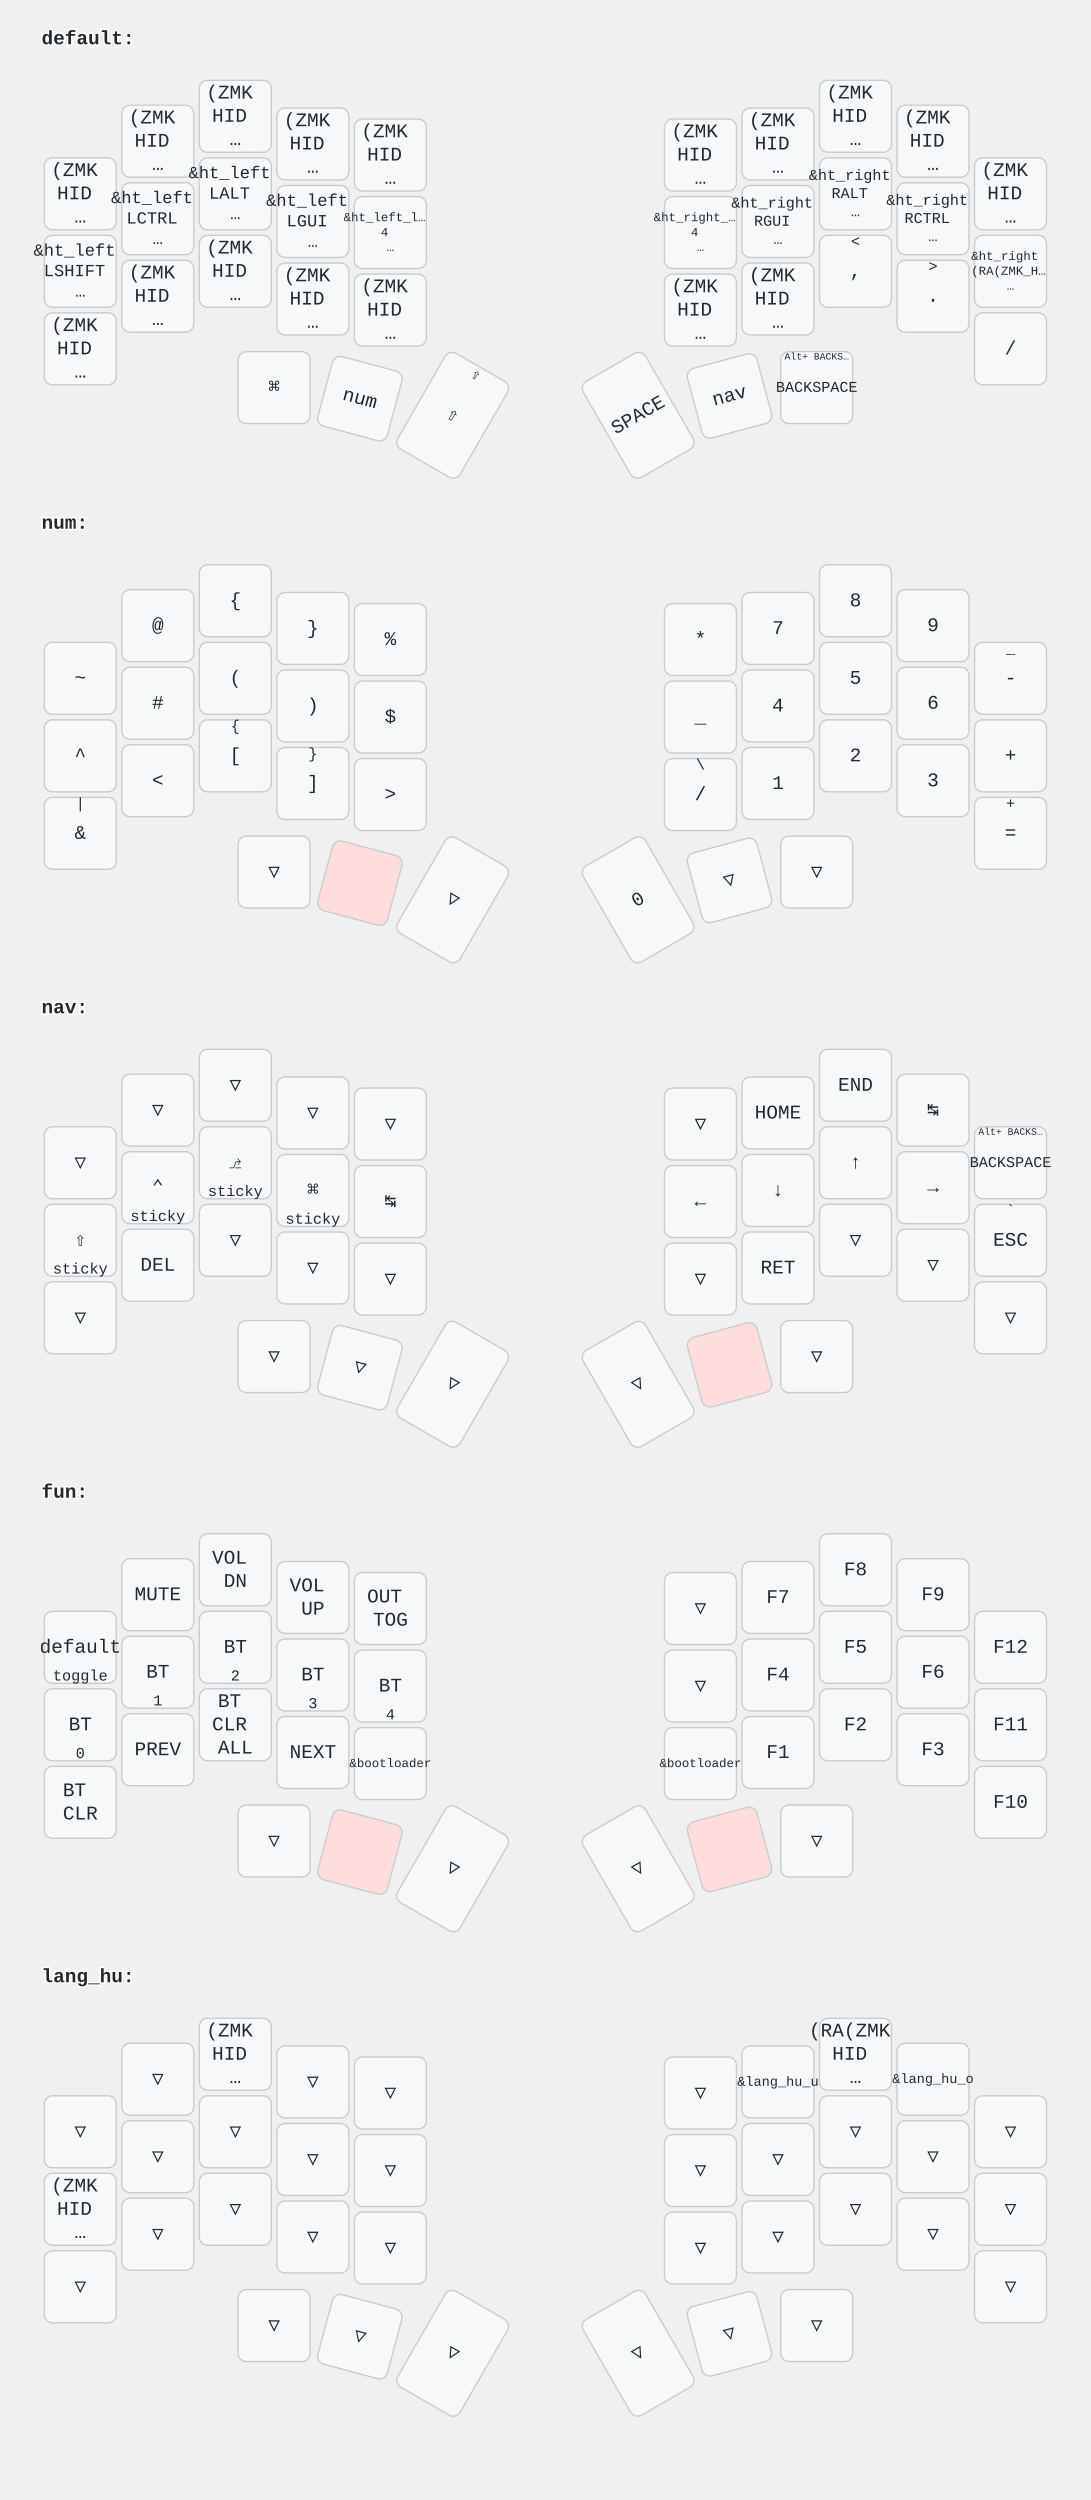
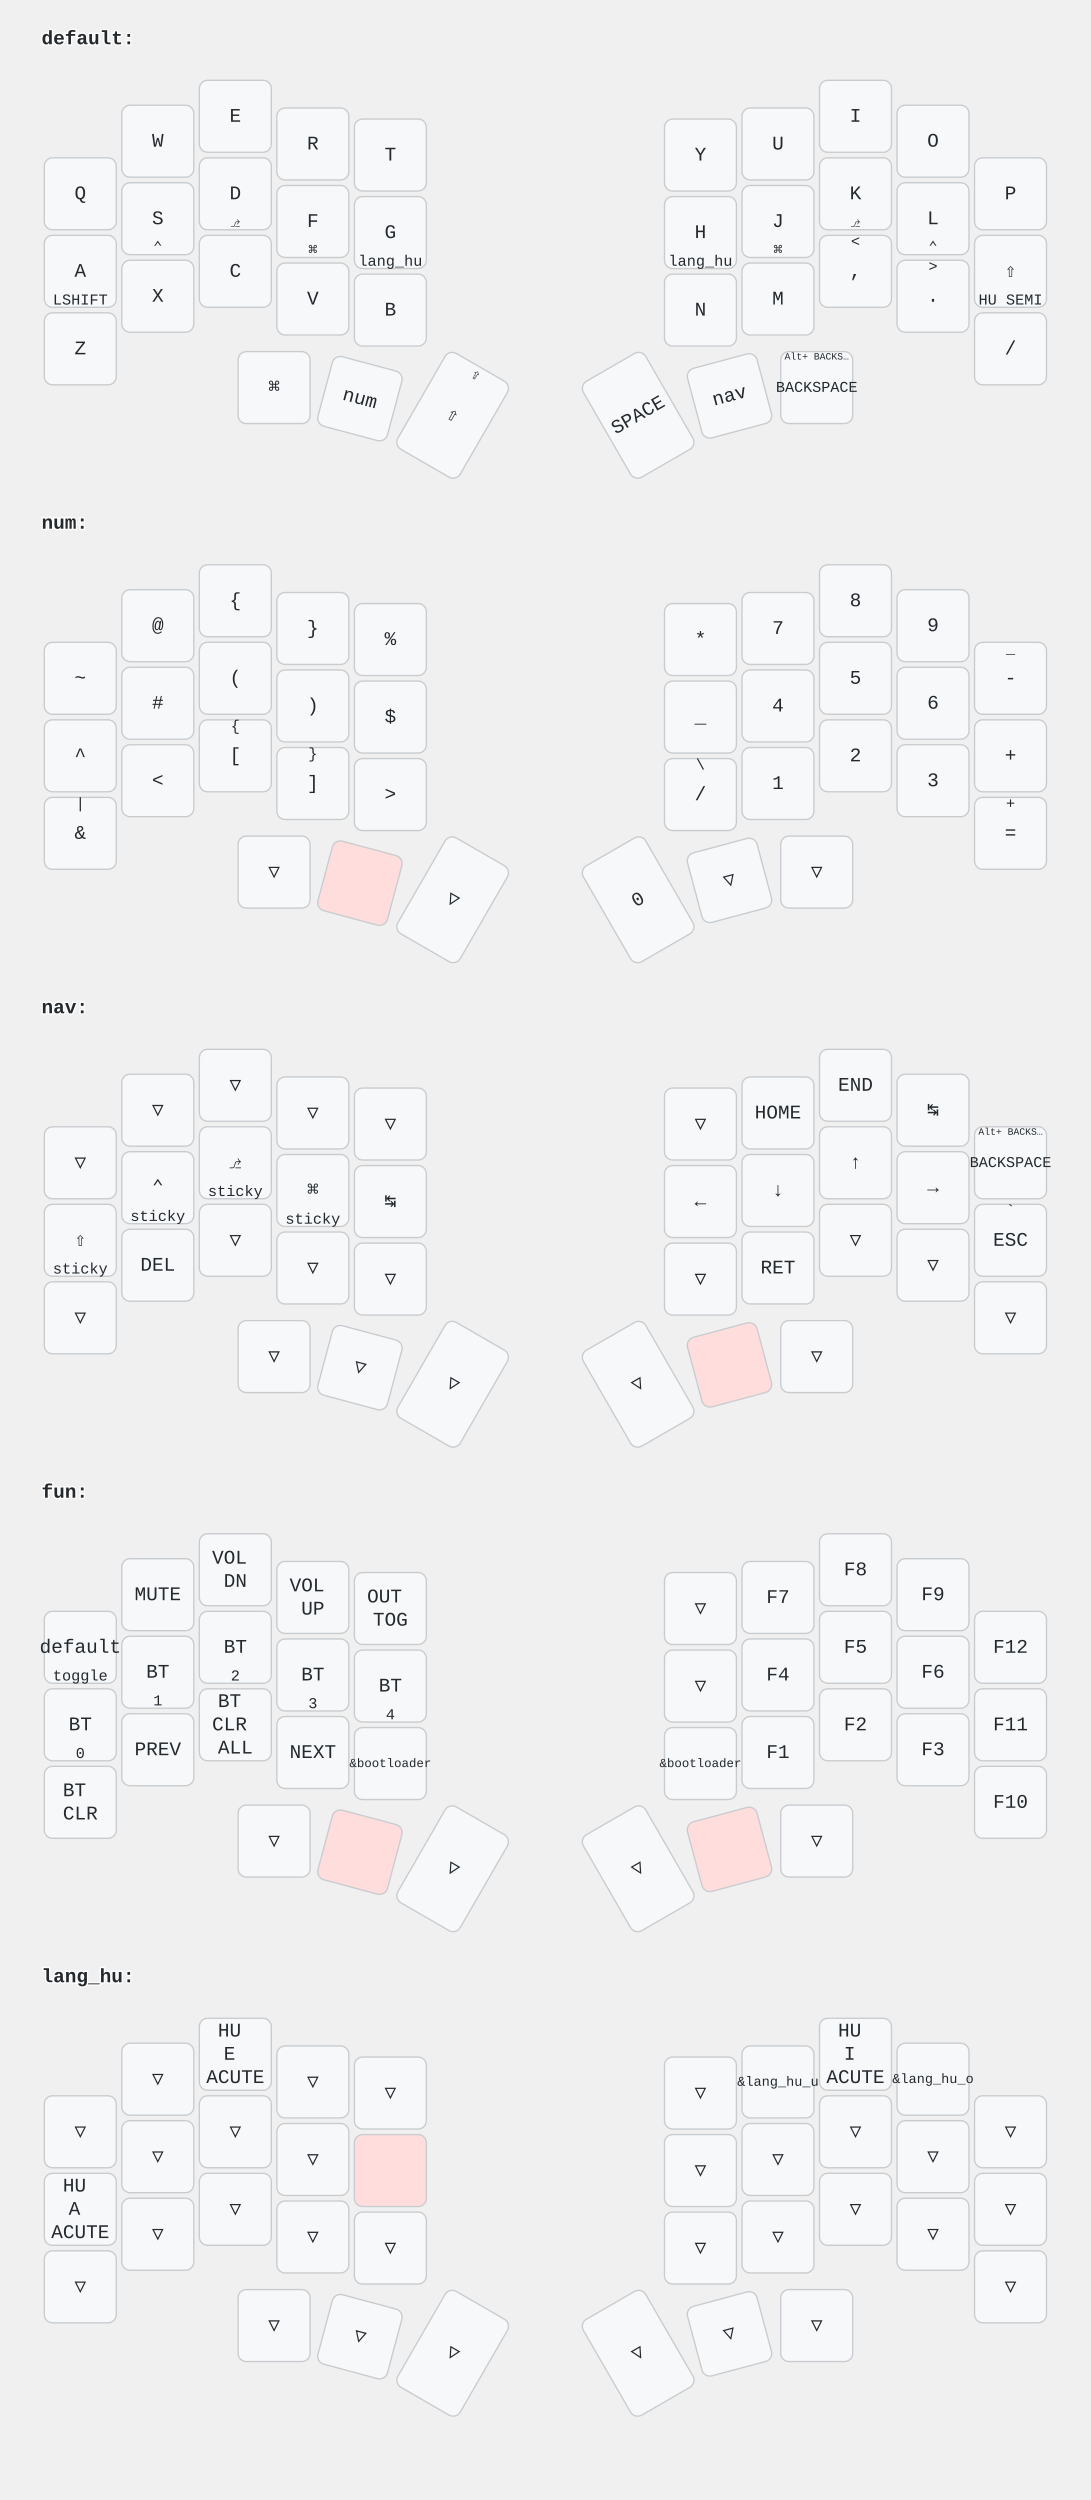
<svg xmlns="http://www.w3.org/2000/svg" width="788" height="1806" viewBox="0 0 788 1806" class="keymap">
  <style>/* font and background color specifications */
svg {
    font-family: SFMono-Regular,Consolas,Liberation Mono,Menlo,monospace;
    font-size: 14px;
    font-kerning: normal;
    text-rendering: optimizeLegibility;
    fill: #24292e;
}

/* default key styling */
rect {
    fill: #f6f8fa;
    stroke: #c9cccf;
    stroke-width: 1;
}

/* color accent for combo boxes */
rect.combo {
    fill: #cdf;
}

/* color accent for held keys */
rect.held, rect.combo.held {
    fill: #fdd;
}

/* color accent for ghost (optional) keys */
rect.ghost, rect.combo.ghost {
    fill: #ddd;
}

text {
    text-anchor: middle;
    dominant-baseline: middle;
}

/* styling for layer labels */
text.label {
    font-weight: bold;
    text-anchor: start;
    stroke: white;
    stroke-width: 2;
    paint-order: stroke;
}

/* styling for combo tap, and key hold/shifted label text */
text.combo, text.hold, text.shifted {
    font-size: 11px;
}

text.hold {
    text-anchor: middle;
    dominant-baseline: auto;
}

text.shifted {
    text-anchor: middle;
    dominant-baseline: hanging;
}

/* styling for hold/shifted label text in combo box */
text.combo.hold, text.combo.shifted {
    font-size: 8px;
}

/* styling for combo dendrons */
path {
    stroke-width: 1;
    stroke: gray;
    fill: none;
}
</style>
  <g transform="translate(30, 0)" class="layer-default">
    <text x="0" y="28" class="label">default:</text>
    <g transform="translate(0, 56)">
      <g transform="translate(28, 84)" class="key keypos-0">
        <rect rx="6" ry="6" x="-26" y="-26" width="52" height="52" class="key" />
-         <text x="0" y="0" class="key tap">
-           <tspan x="0" dy="-1.2em">(ZMK</tspan>
-           <tspan x="0" dy="1.2em">HID</tspan>
-           <tspan x="0" dy="1.2em">…</tspan>
-         </text>
+         <text x="0" y="0" class="key tap">Q</text>
      </g>
      <g transform="translate(84, 46)" class="key keypos-1">
        <rect rx="6" ry="6" x="-26" y="-26" width="52" height="52" class="key" />
-         <text x="0" y="0" class="key tap">
-           <tspan x="0" dy="-1.2em">(ZMK</tspan>
-           <tspan x="0" dy="1.2em">HID</tspan>
-           <tspan x="0" dy="1.2em">…</tspan>
-         </text>
+         <text x="0" y="0" class="key tap">W</text>
      </g>
      <g transform="translate(140, 28)" class="key keypos-2">
        <rect rx="6" ry="6" x="-26" y="-26" width="52" height="52" class="key" />
-         <text x="0" y="0" class="key tap">
-           <tspan x="0" dy="-1.2em">(ZMK</tspan>
-           <tspan x="0" dy="1.2em">HID</tspan>
-           <tspan x="0" dy="1.2em">…</tspan>
-         </text>
+         <text x="0" y="0" class="key tap">E</text>
      </g>
      <g transform="translate(196, 48)" class="key keypos-3">
        <rect rx="6" ry="6" x="-26" y="-26" width="52" height="52" class="key" />
-         <text x="0" y="0" class="key tap">
-           <tspan x="0" dy="-1.2em">(ZMK</tspan>
-           <tspan x="0" dy="1.2em">HID</tspan>
-           <tspan x="0" dy="1.2em">…</tspan>
-         </text>
+         <text x="0" y="0" class="key tap">R</text>
      </g>
      <g transform="translate(252, 56)" class="key keypos-4">
        <rect rx="6" ry="6" x="-26" y="-26" width="52" height="52" class="key" />
-         <text x="0" y="0" class="key tap">
-           <tspan x="0" dy="-1.2em">(ZMK</tspan>
-           <tspan x="0" dy="1.2em">HID</tspan>
-           <tspan x="0" dy="1.2em">…</tspan>
-         </text>
+         <text x="0" y="0" class="key tap">T</text>
      </g>
      <g transform="translate(476, 56)" class="key keypos-5">
        <rect rx="6" ry="6" x="-26" y="-26" width="52" height="52" class="key" />
-         <text x="0" y="0" class="key tap">
-           <tspan x="0" dy="-1.2em">(ZMK</tspan>
-           <tspan x="0" dy="1.2em">HID</tspan>
-           <tspan x="0" dy="1.2em">…</tspan>
-         </text>
+         <text x="0" y="0" class="key tap">Y</text>
      </g>
      <g transform="translate(532, 48)" class="key keypos-6">
        <rect rx="6" ry="6" x="-26" y="-26" width="52" height="52" class="key" />
-         <text x="0" y="0" class="key tap">
-           <tspan x="0" dy="-1.2em">(ZMK</tspan>
-           <tspan x="0" dy="1.2em">HID</tspan>
-           <tspan x="0" dy="1.2em">…</tspan>
-         </text>
+         <text x="0" y="0" class="key tap">U</text>
      </g>
      <g transform="translate(588, 28)" class="key keypos-7">
        <rect rx="6" ry="6" x="-26" y="-26" width="52" height="52" class="key" />
-         <text x="0" y="0" class="key tap">
-           <tspan x="0" dy="-1.2em">(ZMK</tspan>
-           <tspan x="0" dy="1.2em">HID</tspan>
-           <tspan x="0" dy="1.2em">…</tspan>
-         </text>
+         <text x="0" y="0" class="key tap">I</text>
      </g>
      <g transform="translate(644, 46)" class="key keypos-8">
        <rect rx="6" ry="6" x="-26" y="-26" width="52" height="52" class="key" />
-         <text x="0" y="0" class="key tap">
-           <tspan x="0" dy="-1.2em">(ZMK</tspan>
-           <tspan x="0" dy="1.2em">HID</tspan>
-           <tspan x="0" dy="1.2em">…</tspan>
-         </text>
+         <text x="0" y="0" class="key tap">O</text>
      </g>
      <g transform="translate(700, 84)" class="key keypos-9">
        <rect rx="6" ry="6" x="-26" y="-26" width="52" height="52" class="key" />
-         <text x="0" y="0" class="key tap">
-           <tspan x="0" dy="-1.2em">(ZMK</tspan>
-           <tspan x="0" dy="1.2em">HID</tspan>
-           <tspan x="0" dy="1.2em">…</tspan>
-         </text>
+         <text x="0" y="0" class="key tap">P</text>
      </g>
      <g transform="translate(28, 140)" class="key keypos-10">
        <rect rx="6" ry="6" x="-26" y="-26" width="52" height="52" class="key" />
-         <text x="0" y="0" class="key tap">
-           <tspan x="0" dy="-1.2em" style="font-size: 88%">&amp;ht_left</tspan>
-           <tspan x="0" dy="1.2em" style="font-size: 88%">LSHIFT</tspan>
-           <tspan x="0" dy="1.2em" style="font-size: 88%">…</tspan>
-         </text>
+         <text x="0" y="0" class="key tap">A</text>
+         <text x="0" y="24" class="key hold">LSHIFT</text>
      </g>
      <g transform="translate(84, 102)" class="key keypos-11">
        <rect rx="6" ry="6" x="-26" y="-26" width="52" height="52" class="key" />
-         <text x="0" y="0" class="key tap">
-           <tspan x="0" dy="-1.2em" style="font-size: 88%">&amp;ht_left</tspan>
-           <tspan x="0" dy="1.2em" style="font-size: 88%">LCTRL</tspan>
-           <tspan x="0" dy="1.2em" style="font-size: 88%">…</tspan>
-         </text>
+         <text x="0" y="0" class="key tap">S</text>
+         <text x="0" y="24" class="key hold">⌃</text>
      </g>
      <g transform="translate(140, 84)" class="key keypos-12">
        <rect rx="6" ry="6" x="-26" y="-26" width="52" height="52" class="key" />
-         <text x="0" y="0" class="key tap">
-           <tspan x="0" dy="-1.2em" style="font-size: 88%">&amp;ht_left</tspan>
-           <tspan x="0" dy="1.2em" style="font-size: 88%">LALT</tspan>
-           <tspan x="0" dy="1.2em" style="font-size: 88%">…</tspan>
-         </text>
+         <text x="0" y="0" class="key tap">D</text>
+         <text x="0" y="24" class="key hold">⎇</text>
      </g>
      <g transform="translate(196, 104)" class="key keypos-13">
        <rect rx="6" ry="6" x="-26" y="-26" width="52" height="52" class="key" />
-         <text x="0" y="0" class="key tap">
-           <tspan x="0" dy="-1.2em" style="font-size: 88%">&amp;ht_left</tspan>
-           <tspan x="0" dy="1.2em" style="font-size: 88%">LGUI</tspan>
-           <tspan x="0" dy="1.2em" style="font-size: 88%">…</tspan>
-         </text>
+         <text x="0" y="0" class="key tap">F</text>
+         <text x="0" y="24" class="key hold">⌘</text>
      </g>
      <g transform="translate(252, 112)" class="key keypos-14">
        <rect rx="6" ry="6" x="-26" y="-26" width="52" height="52" class="key" />
-         <text x="0" y="0" class="key tap">
-           <tspan x="0" dy="-1.2em" style="font-size: 64%">&amp;ht_left_l…</tspan>
-           <tspan x="0" dy="1.2em" style="font-size: 64%">4</tspan>
-           <tspan x="0" dy="1.2em" style="font-size: 64%">…</tspan>
-         </text>
+         <text x="0" y="0" class="key tap">G</text>
+         <text x="0" y="24" class="key hold">lang_hu</text>
      </g>
      <g transform="translate(476, 112)" class="key keypos-15">
        <rect rx="6" ry="6" x="-26" y="-26" width="52" height="52" class="key" />
-         <text x="0" y="0" class="key tap">
-           <tspan x="0" dy="-1.2em" style="font-size: 64%">&amp;ht_right_…</tspan>
-           <tspan x="0" dy="1.2em" style="font-size: 64%">4</tspan>
-           <tspan x="0" dy="1.2em" style="font-size: 64%">…</tspan>
-         </text>
+         <text x="0" y="0" class="key tap">H</text>
+         <text x="0" y="24" class="key hold">lang_hu</text>
      </g>
      <g transform="translate(532, 104)" class="key keypos-16">
        <rect rx="6" ry="6" x="-26" y="-26" width="52" height="52" class="key" />
-         <text x="0" y="0" class="key tap">
-           <tspan x="0" dy="-1.2em" style="font-size: 78%">&amp;ht_right</tspan>
-           <tspan x="0" dy="1.2em" style="font-size: 78%">RGUI</tspan>
-           <tspan x="0" dy="1.2em" style="font-size: 78%">…</tspan>
-         </text>
+         <text x="0" y="0" class="key tap">J</text>
+         <text x="0" y="24" class="key hold">⌘</text>
      </g>
      <g transform="translate(588, 84)" class="key keypos-17">
        <rect rx="6" ry="6" x="-26" y="-26" width="52" height="52" class="key" />
-         <text x="0" y="0" class="key tap">
-           <tspan x="0" dy="-1.2em" style="font-size: 78%">&amp;ht_right</tspan>
-           <tspan x="0" dy="1.2em" style="font-size: 78%">RALT</tspan>
-           <tspan x="0" dy="1.2em" style="font-size: 78%">…</tspan>
-         </text>
+         <text x="0" y="0" class="key tap">K</text>
+         <text x="0" y="24" class="key hold">⎇</text>
      </g>
      <g transform="translate(644, 102)" class="key keypos-18">
        <rect rx="6" ry="6" x="-26" y="-26" width="52" height="52" class="key" />
-         <text x="0" y="0" class="key tap">
-           <tspan x="0" dy="-1.2em" style="font-size: 78%">&amp;ht_right</tspan>
-           <tspan x="0" dy="1.2em" style="font-size: 78%">RCTRL</tspan>
-           <tspan x="0" dy="1.2em" style="font-size: 78%">…</tspan>
-         </text>
+         <text x="0" y="0" class="key tap">L</text>
+         <text x="0" y="24" class="key hold">⌃</text>
      </g>
      <g transform="translate(700, 140)" class="key keypos-19">
        <rect rx="6" ry="6" x="-26" y="-26" width="52" height="52" class="key" />
-         <text x="0" y="0" class="key tap">
-           <tspan x="0" dy="-1.2em" style="font-size: 64%">&amp;ht_right</tspan>
-           <tspan x="0" dy="1.2em" style="font-size: 64%">((RA(ZMK_H…</tspan>
-           <tspan x="0" dy="1.2em" style="font-size: 64%">…</tspan>
-         </text>
+         <text x="0" y="0" class="key tap">⇧</text>
+         <text x="0" y="24" class="key hold">HU SEMI</text>
      </g>
      <g transform="translate(28, 196)" class="key keypos-20">
        <rect rx="6" ry="6" x="-26" y="-26" width="52" height="52" class="key" />
-         <text x="0" y="0" class="key tap">
-           <tspan x="0" dy="-1.2em">(ZMK</tspan>
-           <tspan x="0" dy="1.2em">HID</tspan>
-           <tspan x="0" dy="1.2em">…</tspan>
-         </text>
+         <text x="0" y="0" class="key tap">Z</text>
      </g>
      <g transform="translate(84, 158)" class="key keypos-21">
        <rect rx="6" ry="6" x="-26" y="-26" width="52" height="52" class="key" />
-         <text x="0" y="0" class="key tap">
-           <tspan x="0" dy="-1.2em">(ZMK</tspan>
-           <tspan x="0" dy="1.2em">HID</tspan>
-           <tspan x="0" dy="1.2em">…</tspan>
-         </text>
+         <text x="0" y="0" class="key tap">X</text>
      </g>
      <g transform="translate(140, 140)" class="key keypos-22">
        <rect rx="6" ry="6" x="-26" y="-26" width="52" height="52" class="key" />
-         <text x="0" y="0" class="key tap">
-           <tspan x="0" dy="-1.2em">(ZMK</tspan>
-           <tspan x="0" dy="1.2em">HID</tspan>
-           <tspan x="0" dy="1.2em">…</tspan>
-         </text>
+         <text x="0" y="0" class="key tap">C</text>
      </g>
      <g transform="translate(196, 160)" class="key keypos-23">
        <rect rx="6" ry="6" x="-26" y="-26" width="52" height="52" class="key" />
-         <text x="0" y="0" class="key tap">
-           <tspan x="0" dy="-1.2em">(ZMK</tspan>
-           <tspan x="0" dy="1.2em">HID</tspan>
-           <tspan x="0" dy="1.2em">…</tspan>
-         </text>
+         <text x="0" y="0" class="key tap">V</text>
      </g>
      <g transform="translate(252, 168)" class="key keypos-24">
        <rect rx="6" ry="6" x="-26" y="-26" width="52" height="52" class="key" />
-         <text x="0" y="0" class="key tap">
-           <tspan x="0" dy="-1.2em">(ZMK</tspan>
-           <tspan x="0" dy="1.2em">HID</tspan>
-           <tspan x="0" dy="1.2em">…</tspan>
-         </text>
+         <text x="0" y="0" class="key tap">B</text>
      </g>
      <g transform="translate(476, 168)" class="key keypos-25">
        <rect rx="6" ry="6" x="-26" y="-26" width="52" height="52" class="key" />
-         <text x="0" y="0" class="key tap">
-           <tspan x="0" dy="-1.2em">(ZMK</tspan>
-           <tspan x="0" dy="1.2em">HID</tspan>
-           <tspan x="0" dy="1.2em">…</tspan>
-         </text>
+         <text x="0" y="0" class="key tap">N</text>
      </g>
      <g transform="translate(532, 160)" class="key keypos-26">
        <rect rx="6" ry="6" x="-26" y="-26" width="52" height="52" class="key" />
-         <text x="0" y="0" class="key tap">
-           <tspan x="0" dy="-1.2em">(ZMK</tspan>
-           <tspan x="0" dy="1.2em">HID</tspan>
-           <tspan x="0" dy="1.2em">…</tspan>
-         </text>
+         <text x="0" y="0" class="key tap">M</text>
      </g>
      <g transform="translate(588, 140)" class="key keypos-27">
        <rect rx="6" ry="6" x="-26" y="-26" width="52" height="52" class="key" />
        <text x="0" y="0" class="key tap">,</text>
        <text x="0" y="-24" class="key shifted">&lt;</text>
      </g>
      <g transform="translate(644, 158)" class="key keypos-28">
        <rect rx="6" ry="6" x="-26" y="-26" width="52" height="52" class="key" />
        <text x="0" y="0" class="key tap">.</text>
        <text x="0" y="-24" class="key shifted">&gt;</text>
      </g>
      <g transform="translate(700, 196)" class="key keypos-29">
        <rect rx="6" ry="6" x="-26" y="-26" width="52" height="52" class="key" />
        <text x="0" y="0" class="key tap">/</text>
      </g>
      <g transform="translate(168, 224)" class="key keypos-30">
        <rect rx="6" ry="6" x="-26" y="-26" width="52" height="52" class="key" />
        <text x="0" y="0" class="key tap">⌘</text>
      </g>
      <g transform="translate(230, 232) rotate(15.0)" class="key keypos-31">
        <rect rx="6" ry="6" x="-26" y="-26" width="52" height="52" class="key" />
        <text x="0" y="0" class="key tap">num</text>
      </g>
      <g transform="translate(297, 244) rotate(30.0)" class="key keypos-32">
        <rect rx="6" ry="6" x="-26" y="-40" width="52" height="80" class="key" />
        <text x="0" y="0" class="key tap">⇧</text>
        <text x="0" y="-38" class="key shifted">⇪</text>
      </g>
      <g transform="translate(431, 244) rotate(-30.0)" class="key keypos-33">
        <rect rx="6" ry="6" x="-26" y="-40" width="52" height="80" class="key" />
        <text x="0" y="0" class="key tap">SPACE</text>
      </g>
      <g transform="translate(497, 230) rotate(-15.0)" class="key keypos-34">
        <rect rx="6" ry="6" x="-26" y="-26" width="52" height="52" class="key" />
        <text x="0" y="0" class="key tap">nav</text>
      </g>
      <g transform="translate(560, 224)" class="key keypos-35">
        <rect rx="6" ry="6" x="-26" y="-26" width="52" height="52" class="key" />
        <text x="0" y="0" class="key tap">
          <tspan style="font-size: 78%">BACKSPACE</tspan>
        </text>
        <text x="0" y="-24" class="key shifted">
          <tspan style="font-size: 64%">Alt+ BACKS…</tspan>
        </text>
      </g>
    </g>
  </g>
  <g transform="translate(30, 350)" class="layer-num">
    <text x="0" y="28" class="label">num:</text>
    <g transform="translate(0, 56)">
      <g transform="translate(28, 84)" class="key keypos-0">
        <rect rx="6" ry="6" x="-26" y="-26" width="52" height="52" class="key" />
        <text x="0" y="0" class="key tap">~</text>
      </g>
      <g transform="translate(84, 46)" class="key keypos-1">
        <rect rx="6" ry="6" x="-26" y="-26" width="52" height="52" class="key" />
        <text x="0" y="0" class="key tap">@</text>
      </g>
      <g transform="translate(140, 28)" class="key keypos-2">
        <rect rx="6" ry="6" x="-26" y="-26" width="52" height="52" class="key" />
        <text x="0" y="0" class="key tap">{</text>
      </g>
      <g transform="translate(196, 48)" class="key keypos-3">
        <rect rx="6" ry="6" x="-26" y="-26" width="52" height="52" class="key" />
        <text x="0" y="0" class="key tap">}</text>
      </g>
      <g transform="translate(252, 56)" class="key keypos-4">
        <rect rx="6" ry="6" x="-26" y="-26" width="52" height="52" class="key" />
        <text x="0" y="0" class="key tap">%</text>
      </g>
      <g transform="translate(476, 56)" class="key keypos-5">
        <rect rx="6" ry="6" x="-26" y="-26" width="52" height="52" class="key" />
        <text x="0" y="0" class="key tap">*</text>
      </g>
      <g transform="translate(532, 48)" class="key keypos-6">
        <rect rx="6" ry="6" x="-26" y="-26" width="52" height="52" class="key" />
        <text x="0" y="0" class="key tap">7</text>
      </g>
      <g transform="translate(588, 28)" class="key keypos-7">
        <rect rx="6" ry="6" x="-26" y="-26" width="52" height="52" class="key" />
        <text x="0" y="0" class="key tap">8</text>
      </g>
      <g transform="translate(644, 46)" class="key keypos-8">
        <rect rx="6" ry="6" x="-26" y="-26" width="52" height="52" class="key" />
        <text x="0" y="0" class="key tap">9</text>
      </g>
      <g transform="translate(700, 84)" class="key keypos-9">
        <rect rx="6" ry="6" x="-26" y="-26" width="52" height="52" class="key" />
        <text x="0" y="0" class="key tap">-</text>
        <text x="0" y="-24" class="key shifted">_</text>
      </g>
      <g transform="translate(28, 140)" class="key keypos-10">
        <rect rx="6" ry="6" x="-26" y="-26" width="52" height="52" class="key" />
        <text x="0" y="0" class="key tap">^</text>
      </g>
      <g transform="translate(84, 102)" class="key keypos-11">
        <rect rx="6" ry="6" x="-26" y="-26" width="52" height="52" class="key" />
        <text x="0" y="0" class="key tap">#</text>
      </g>
      <g transform="translate(140, 84)" class="key keypos-12">
        <rect rx="6" ry="6" x="-26" y="-26" width="52" height="52" class="key" />
        <text x="0" y="0" class="key tap">(</text>
      </g>
      <g transform="translate(196, 104)" class="key keypos-13">
        <rect rx="6" ry="6" x="-26" y="-26" width="52" height="52" class="key" />
        <text x="0" y="0" class="key tap">)</text>
      </g>
      <g transform="translate(252, 112)" class="key keypos-14">
        <rect rx="6" ry="6" x="-26" y="-26" width="52" height="52" class="key" />
        <text x="0" y="0" class="key tap">$</text>
      </g>
      <g transform="translate(476, 112)" class="key keypos-15">
        <rect rx="6" ry="6" x="-26" y="-26" width="52" height="52" class="key" />
        <text x="0" y="0" class="key tap">_</text>
      </g>
      <g transform="translate(532, 104)" class="key keypos-16">
        <rect rx="6" ry="6" x="-26" y="-26" width="52" height="52" class="key" />
        <text x="0" y="0" class="key tap">4</text>
      </g>
      <g transform="translate(588, 84)" class="key keypos-17">
        <rect rx="6" ry="6" x="-26" y="-26" width="52" height="52" class="key" />
        <text x="0" y="0" class="key tap">5</text>
      </g>
      <g transform="translate(644, 102)" class="key keypos-18">
        <rect rx="6" ry="6" x="-26" y="-26" width="52" height="52" class="key" />
        <text x="0" y="0" class="key tap">6</text>
      </g>
      <g transform="translate(700, 140)" class="key keypos-19">
        <rect rx="6" ry="6" x="-26" y="-26" width="52" height="52" class="key" />
        <text x="0" y="0" class="key tap">+</text>
      </g>
      <g transform="translate(28, 196)" class="key keypos-20">
        <rect rx="6" ry="6" x="-26" y="-26" width="52" height="52" class="key" />
        <text x="0" y="0" class="key tap">&amp;</text>
        <text x="0" y="-24" class="key shifted">|</text>
      </g>
      <g transform="translate(84, 158)" class="key keypos-21">
        <rect rx="6" ry="6" x="-26" y="-26" width="52" height="52" class="key" />
        <text x="0" y="0" class="key tap">&lt;</text>
      </g>
      <g transform="translate(140, 140)" class="key keypos-22">
        <rect rx="6" ry="6" x="-26" y="-26" width="52" height="52" class="key" />
        <text x="0" y="0" class="key tap">[</text>
        <text x="0" y="-24" class="key shifted">{</text>
      </g>
      <g transform="translate(196, 160)" class="key keypos-23">
        <rect rx="6" ry="6" x="-26" y="-26" width="52" height="52" class="key" />
        <text x="0" y="0" class="key tap">]</text>
        <text x="0" y="-24" class="key shifted">}</text>
      </g>
      <g transform="translate(252, 168)" class="key keypos-24">
        <rect rx="6" ry="6" x="-26" y="-26" width="52" height="52" class="key" />
        <text x="0" y="0" class="key tap">&gt;</text>
      </g>
      <g transform="translate(476, 168)" class="key keypos-25">
        <rect rx="6" ry="6" x="-26" y="-26" width="52" height="52" class="key" />
        <text x="0" y="0" class="key tap">/</text>
        <text x="0" y="-24" class="key shifted">\</text>
      </g>
      <g transform="translate(532, 160)" class="key keypos-26">
        <rect rx="6" ry="6" x="-26" y="-26" width="52" height="52" class="key" />
        <text x="0" y="0" class="key tap">1</text>
      </g>
      <g transform="translate(588, 140)" class="key keypos-27">
        <rect rx="6" ry="6" x="-26" y="-26" width="52" height="52" class="key" />
        <text x="0" y="0" class="key tap">2</text>
      </g>
      <g transform="translate(644, 158)" class="key keypos-28">
        <rect rx="6" ry="6" x="-26" y="-26" width="52" height="52" class="key" />
        <text x="0" y="0" class="key tap">3</text>
      </g>
      <g transform="translate(700, 196)" class="key keypos-29">
        <rect rx="6" ry="6" x="-26" y="-26" width="52" height="52" class="key" />
        <text x="0" y="0" class="key tap">=</text>
        <text x="0" y="-24" class="key shifted">+</text>
      </g>
      <g transform="translate(168, 224)" class="key trans keypos-30">
        <rect rx="6" ry="6" x="-26" y="-26" width="52" height="52" class="key trans" />
        <text x="0" y="0" class="key trans tap">▽</text>
      </g>
      <g transform="translate(230, 232) rotate(15.0)" class="key held keypos-31">
        <rect rx="6" ry="6" x="-26" y="-26" width="52" height="52" class="key held" />
      </g>
      <g transform="translate(297, 244) rotate(30.0)" class="key trans keypos-32">
        <rect rx="6" ry="6" x="-26" y="-40" width="52" height="80" class="key trans" />
        <text x="0" y="0" class="key trans tap">▽</text>
      </g>
      <g transform="translate(431, 244) rotate(-30.0)" class="key keypos-33">
        <rect rx="6" ry="6" x="-26" y="-40" width="52" height="80" class="key" />
        <text x="0" y="0" class="key tap">0</text>
      </g>
      <g transform="translate(497, 230) rotate(-15.0)" class="key trans keypos-34">
        <rect rx="6" ry="6" x="-26" y="-26" width="52" height="52" class="key trans" />
        <text x="0" y="0" class="key trans tap">▽</text>
      </g>
      <g transform="translate(560, 224)" class="key trans keypos-35">
        <rect rx="6" ry="6" x="-26" y="-26" width="52" height="52" class="key trans" />
        <text x="0" y="0" class="key trans tap">▽</text>
      </g>
    </g>
  </g>
  <g transform="translate(30, 700)" class="layer-nav">
    <text x="0" y="28" class="label">nav:</text>
    <g transform="translate(0, 56)">
      <g transform="translate(28, 84)" class="key trans keypos-0">
        <rect rx="6" ry="6" x="-26" y="-26" width="52" height="52" class="key trans" />
        <text x="0" y="0" class="key trans tap">▽</text>
      </g>
      <g transform="translate(84, 46)" class="key trans keypos-1">
        <rect rx="6" ry="6" x="-26" y="-26" width="52" height="52" class="key trans" />
        <text x="0" y="0" class="key trans tap">▽</text>
      </g>
      <g transform="translate(140, 28)" class="key trans keypos-2">
        <rect rx="6" ry="6" x="-26" y="-26" width="52" height="52" class="key trans" />
        <text x="0" y="0" class="key trans tap">▽</text>
      </g>
      <g transform="translate(196, 48)" class="key trans keypos-3">
        <rect rx="6" ry="6" x="-26" y="-26" width="52" height="52" class="key trans" />
        <text x="0" y="0" class="key trans tap">▽</text>
      </g>
      <g transform="translate(252, 56)" class="key trans keypos-4">
        <rect rx="6" ry="6" x="-26" y="-26" width="52" height="52" class="key trans" />
        <text x="0" y="0" class="key trans tap">▽</text>
      </g>
      <g transform="translate(476, 56)" class="key trans keypos-5">
        <rect rx="6" ry="6" x="-26" y="-26" width="52" height="52" class="key trans" />
        <text x="0" y="0" class="key trans tap">▽</text>
      </g>
      <g transform="translate(532, 48)" class="key keypos-6">
        <rect rx="6" ry="6" x="-26" y="-26" width="52" height="52" class="key" />
        <text x="0" y="0" class="key tap">HOME</text>
      </g>
      <g transform="translate(588, 28)" class="key keypos-7">
        <rect rx="6" ry="6" x="-26" y="-26" width="52" height="52" class="key" />
        <text x="0" y="0" class="key tap">END</text>
      </g>
      <g transform="translate(644, 46)" class="key keypos-8">
        <rect rx="6" ry="6" x="-26" y="-26" width="52" height="52" class="key" />
        <text x="0" y="0" class="key tap">↹</text>
      </g>
      <g transform="translate(700, 84)" class="key keypos-9">
        <rect rx="6" ry="6" x="-26" y="-26" width="52" height="52" class="key" />
        <text x="0" y="0" class="key tap">
          <tspan style="font-size: 78%">BACKSPACE</tspan>
        </text>
        <text x="0" y="-24" class="key shifted">
          <tspan style="font-size: 64%">Alt+ BACKS…</tspan>
        </text>
      </g>
      <g transform="translate(28, 140)" class="key keypos-10">
        <rect rx="6" ry="6" x="-26" y="-26" width="52" height="52" class="key" />
        <text x="0" y="0" class="key tap">⇧</text>
        <text x="0" y="24" class="key hold">sticky</text>
      </g>
      <g transform="translate(84, 102)" class="key keypos-11">
        <rect rx="6" ry="6" x="-26" y="-26" width="52" height="52" class="key" />
        <text x="0" y="0" class="key tap">⌃</text>
        <text x="0" y="24" class="key hold">sticky</text>
      </g>
      <g transform="translate(140, 84)" class="key keypos-12">
        <rect rx="6" ry="6" x="-26" y="-26" width="52" height="52" class="key" />
        <text x="0" y="0" class="key tap">⎇</text>
        <text x="0" y="24" class="key hold">sticky</text>
      </g>
      <g transform="translate(196, 104)" class="key keypos-13">
        <rect rx="6" ry="6" x="-26" y="-26" width="52" height="52" class="key" />
        <text x="0" y="0" class="key tap">⌘</text>
        <text x="0" y="24" class="key hold">sticky</text>
      </g>
      <g transform="translate(252, 112)" class="key keypos-14">
        <rect rx="6" ry="6" x="-26" y="-26" width="52" height="52" class="key" />
        <text x="0" y="0" class="key tap">↹</text>
      </g>
      <g transform="translate(476, 112)" class="key keypos-15">
        <rect rx="6" ry="6" x="-26" y="-26" width="52" height="52" class="key" />
        <text x="0" y="0" class="key tap">←</text>
      </g>
      <g transform="translate(532, 104)" class="key keypos-16">
        <rect rx="6" ry="6" x="-26" y="-26" width="52" height="52" class="key" />
        <text x="0" y="0" class="key tap">↓</text>
      </g>
      <g transform="translate(588, 84)" class="key keypos-17">
        <rect rx="6" ry="6" x="-26" y="-26" width="52" height="52" class="key" />
        <text x="0" y="0" class="key tap">↑</text>
      </g>
      <g transform="translate(644, 102)" class="key keypos-18">
        <rect rx="6" ry="6" x="-26" y="-26" width="52" height="52" class="key" />
        <text x="0" y="0" class="key tap">→</text>
      </g>
      <g transform="translate(700, 140)" class="key keypos-19">
        <rect rx="6" ry="6" x="-26" y="-26" width="52" height="52" class="key" />
        <text x="0" y="0" class="key tap">ESC</text>
        <text x="0" y="-24" class="key shifted">`</text>
      </g>
      <g transform="translate(28, 196)" class="key trans keypos-20">
        <rect rx="6" ry="6" x="-26" y="-26" width="52" height="52" class="key trans" />
        <text x="0" y="0" class="key trans tap">▽</text>
      </g>
      <g transform="translate(84, 158)" class="key keypos-21">
        <rect rx="6" ry="6" x="-26" y="-26" width="52" height="52" class="key" />
        <text x="0" y="0" class="key tap">DEL</text>
      </g>
      <g transform="translate(140, 140)" class="key trans keypos-22">
        <rect rx="6" ry="6" x="-26" y="-26" width="52" height="52" class="key trans" />
        <text x="0" y="0" class="key trans tap">▽</text>
      </g>
      <g transform="translate(196, 160)" class="key trans keypos-23">
        <rect rx="6" ry="6" x="-26" y="-26" width="52" height="52" class="key trans" />
        <text x="0" y="0" class="key trans tap">▽</text>
      </g>
      <g transform="translate(252, 168)" class="key trans keypos-24">
        <rect rx="6" ry="6" x="-26" y="-26" width="52" height="52" class="key trans" />
        <text x="0" y="0" class="key trans tap">▽</text>
      </g>
      <g transform="translate(476, 168)" class="key trans keypos-25">
        <rect rx="6" ry="6" x="-26" y="-26" width="52" height="52" class="key trans" />
        <text x="0" y="0" class="key trans tap">▽</text>
      </g>
      <g transform="translate(532, 160)" class="key keypos-26">
        <rect rx="6" ry="6" x="-26" y="-26" width="52" height="52" class="key" />
        <text x="0" y="0" class="key tap">RET</text>
      </g>
      <g transform="translate(588, 140)" class="key trans keypos-27">
        <rect rx="6" ry="6" x="-26" y="-26" width="52" height="52" class="key trans" />
        <text x="0" y="0" class="key trans tap">▽</text>
      </g>
      <g transform="translate(644, 158)" class="key trans keypos-28">
        <rect rx="6" ry="6" x="-26" y="-26" width="52" height="52" class="key trans" />
        <text x="0" y="0" class="key trans tap">▽</text>
      </g>
      <g transform="translate(700, 196)" class="key trans keypos-29">
        <rect rx="6" ry="6" x="-26" y="-26" width="52" height="52" class="key trans" />
        <text x="0" y="0" class="key trans tap">▽</text>
      </g>
      <g transform="translate(168, 224)" class="key trans keypos-30">
        <rect rx="6" ry="6" x="-26" y="-26" width="52" height="52" class="key trans" />
        <text x="0" y="0" class="key trans tap">▽</text>
      </g>
      <g transform="translate(230, 232) rotate(15.0)" class="key trans keypos-31">
        <rect rx="6" ry="6" x="-26" y="-26" width="52" height="52" class="key trans" />
        <text x="0" y="0" class="key trans tap">▽</text>
      </g>
      <g transform="translate(297, 244) rotate(30.0)" class="key trans keypos-32">
        <rect rx="6" ry="6" x="-26" y="-40" width="52" height="80" class="key trans" />
        <text x="0" y="0" class="key trans tap">▽</text>
      </g>
      <g transform="translate(431, 244) rotate(-30.0)" class="key trans keypos-33">
        <rect rx="6" ry="6" x="-26" y="-40" width="52" height="80" class="key trans" />
        <text x="0" y="0" class="key trans tap">▽</text>
      </g>
      <g transform="translate(497, 230) rotate(-15.0)" class="key held keypos-34">
        <rect rx="6" ry="6" x="-26" y="-26" width="52" height="52" class="key held" />
      </g>
      <g transform="translate(560, 224)" class="key trans keypos-35">
        <rect rx="6" ry="6" x="-26" y="-26" width="52" height="52" class="key trans" />
        <text x="0" y="0" class="key trans tap">▽</text>
      </g>
    </g>
  </g>
  <g transform="translate(30, 1050)" class="layer-fun">
    <text x="0" y="28" class="label">fun:</text>
    <g transform="translate(0, 56)">
      <g transform="translate(28, 84)" class="key keypos-0">
        <rect rx="6" ry="6" x="-26" y="-26" width="52" height="52" class="key" />
        <text x="0" y="0" class="key tap">default</text>
        <text x="0" y="24" class="key hold">toggle</text>
      </g>
      <g transform="translate(84, 46)" class="key keypos-1">
        <rect rx="6" ry="6" x="-26" y="-26" width="52" height="52" class="key" />
        <text x="0" y="0" class="key tap">MUTE</text>
      </g>
      <g transform="translate(140, 28)" class="key keypos-2">
        <rect rx="6" ry="6" x="-26" y="-26" width="52" height="52" class="key" />
        <text x="0" y="0" class="key tap">
          <tspan x="0" dy="-0.6em">VOL</tspan>
          <tspan x="0" dy="1.2em">DN</tspan>
        </text>
      </g>
      <g transform="translate(196, 48)" class="key keypos-3">
        <rect rx="6" ry="6" x="-26" y="-26" width="52" height="52" class="key" />
        <text x="0" y="0" class="key tap">
          <tspan x="0" dy="-0.6em">VOL</tspan>
          <tspan x="0" dy="1.2em">UP</tspan>
        </text>
      </g>
      <g transform="translate(252, 56)" class="key keypos-4">
        <rect rx="6" ry="6" x="-26" y="-26" width="52" height="52" class="key" />
        <text x="0" y="0" class="key tap">
          <tspan x="0" dy="-0.6em">OUT</tspan>
          <tspan x="0" dy="1.2em">TOG</tspan>
        </text>
      </g>
      <g transform="translate(476, 56)" class="key trans keypos-5">
        <rect rx="6" ry="6" x="-26" y="-26" width="52" height="52" class="key trans" />
        <text x="0" y="0" class="key trans tap">▽</text>
      </g>
      <g transform="translate(532, 48)" class="key keypos-6">
        <rect rx="6" ry="6" x="-26" y="-26" width="52" height="52" class="key" />
        <text x="0" y="0" class="key tap">F7</text>
      </g>
      <g transform="translate(588, 28)" class="key keypos-7">
        <rect rx="6" ry="6" x="-26" y="-26" width="52" height="52" class="key" />
        <text x="0" y="0" class="key tap">F8</text>
      </g>
      <g transform="translate(644, 46)" class="key keypos-8">
        <rect rx="6" ry="6" x="-26" y="-26" width="52" height="52" class="key" />
        <text x="0" y="0" class="key tap">F9</text>
      </g>
      <g transform="translate(700, 84)" class="key keypos-9">
        <rect rx="6" ry="6" x="-26" y="-26" width="52" height="52" class="key" />
        <text x="0" y="0" class="key tap">F12</text>
      </g>
      <g transform="translate(28, 140)" class="key keypos-10">
        <rect rx="6" ry="6" x="-26" y="-26" width="52" height="52" class="key" />
        <text x="0" y="0" class="key tap">BT</text>
        <text x="0" y="24" class="key hold">0</text>
      </g>
      <g transform="translate(84, 102)" class="key keypos-11">
        <rect rx="6" ry="6" x="-26" y="-26" width="52" height="52" class="key" />
        <text x="0" y="0" class="key tap">BT</text>
        <text x="0" y="24" class="key hold">1</text>
      </g>
      <g transform="translate(140, 84)" class="key keypos-12">
        <rect rx="6" ry="6" x="-26" y="-26" width="52" height="52" class="key" />
        <text x="0" y="0" class="key tap">BT</text>
        <text x="0" y="24" class="key hold">2</text>
      </g>
      <g transform="translate(196, 104)" class="key keypos-13">
        <rect rx="6" ry="6" x="-26" y="-26" width="52" height="52" class="key" />
        <text x="0" y="0" class="key tap">BT</text>
        <text x="0" y="24" class="key hold">3</text>
      </g>
      <g transform="translate(252, 112)" class="key keypos-14">
        <rect rx="6" ry="6" x="-26" y="-26" width="52" height="52" class="key" />
        <text x="0" y="0" class="key tap">BT</text>
        <text x="0" y="24" class="key hold">4</text>
      </g>
      <g transform="translate(476, 112)" class="key trans keypos-15">
        <rect rx="6" ry="6" x="-26" y="-26" width="52" height="52" class="key trans" />
        <text x="0" y="0" class="key trans tap">▽</text>
      </g>
      <g transform="translate(532, 104)" class="key keypos-16">
        <rect rx="6" ry="6" x="-26" y="-26" width="52" height="52" class="key" />
        <text x="0" y="0" class="key tap">F4</text>
      </g>
      <g transform="translate(588, 84)" class="key keypos-17">
        <rect rx="6" ry="6" x="-26" y="-26" width="52" height="52" class="key" />
        <text x="0" y="0" class="key tap">F5</text>
      </g>
      <g transform="translate(644, 102)" class="key keypos-18">
        <rect rx="6" ry="6" x="-26" y="-26" width="52" height="52" class="key" />
        <text x="0" y="0" class="key tap">F6</text>
      </g>
      <g transform="translate(700, 140)" class="key keypos-19">
        <rect rx="6" ry="6" x="-26" y="-26" width="52" height="52" class="key" />
        <text x="0" y="0" class="key tap">F11</text>
      </g>
      <g transform="translate(28, 196)" class="key keypos-20">
        <rect rx="6" ry="6" x="-26" y="-26" width="52" height="52" class="key" />
        <text x="0" y="0" class="key tap">
          <tspan x="0" dy="-0.6em">BT</tspan>
          <tspan x="0" dy="1.2em">CLR</tspan>
        </text>
      </g>
      <g transform="translate(84, 158)" class="key keypos-21">
        <rect rx="6" ry="6" x="-26" y="-26" width="52" height="52" class="key" />
        <text x="0" y="0" class="key tap">PREV</text>
      </g>
      <g transform="translate(140, 140)" class="key keypos-22">
        <rect rx="6" ry="6" x="-26" y="-26" width="52" height="52" class="key" />
        <text x="0" y="0" class="key tap">
          <tspan x="0" dy="-1.2em">BT</tspan>
          <tspan x="0" dy="1.2em">CLR</tspan>
          <tspan x="0" dy="1.2em">ALL</tspan>
        </text>
      </g>
      <g transform="translate(196, 160)" class="key keypos-23">
        <rect rx="6" ry="6" x="-26" y="-26" width="52" height="52" class="key" />
        <text x="0" y="0" class="key tap">NEXT</text>
      </g>
      <g transform="translate(252, 168)" class="key keypos-24">
        <rect rx="6" ry="6" x="-26" y="-26" width="52" height="52" class="key" />
        <text x="0" y="0" class="key tap">
          <tspan style="font-size: 64%">&amp;bootloader</tspan>
        </text>
      </g>
      <g transform="translate(476, 168)" class="key keypos-25">
        <rect rx="6" ry="6" x="-26" y="-26" width="52" height="52" class="key" />
        <text x="0" y="0" class="key tap">
          <tspan style="font-size: 64%">&amp;bootloader</tspan>
        </text>
      </g>
      <g transform="translate(532, 160)" class="key keypos-26">
        <rect rx="6" ry="6" x="-26" y="-26" width="52" height="52" class="key" />
        <text x="0" y="0" class="key tap">F1</text>
      </g>
      <g transform="translate(588, 140)" class="key keypos-27">
        <rect rx="6" ry="6" x="-26" y="-26" width="52" height="52" class="key" />
        <text x="0" y="0" class="key tap">F2</text>
      </g>
      <g transform="translate(644, 158)" class="key keypos-28">
        <rect rx="6" ry="6" x="-26" y="-26" width="52" height="52" class="key" />
        <text x="0" y="0" class="key tap">F3</text>
      </g>
      <g transform="translate(700, 196)" class="key keypos-29">
        <rect rx="6" ry="6" x="-26" y="-26" width="52" height="52" class="key" />
        <text x="0" y="0" class="key tap">F10</text>
      </g>
      <g transform="translate(168, 224)" class="key trans keypos-30">
        <rect rx="6" ry="6" x="-26" y="-26" width="52" height="52" class="key trans" />
        <text x="0" y="0" class="key trans tap">▽</text>
      </g>
      <g transform="translate(230, 232) rotate(15.0)" class="key held keypos-31">
        <rect rx="6" ry="6" x="-26" y="-26" width="52" height="52" class="key held" />
      </g>
      <g transform="translate(297, 244) rotate(30.0)" class="key trans keypos-32">
        <rect rx="6" ry="6" x="-26" y="-40" width="52" height="80" class="key trans" />
        <text x="0" y="0" class="key trans tap">▽</text>
      </g>
      <g transform="translate(431, 244) rotate(-30.0)" class="key trans keypos-33">
        <rect rx="6" ry="6" x="-26" y="-40" width="52" height="80" class="key trans" />
        <text x="0" y="0" class="key trans tap">▽</text>
      </g>
      <g transform="translate(497, 230) rotate(-15.0)" class="key held keypos-34">
        <rect rx="6" ry="6" x="-26" y="-26" width="52" height="52" class="key held" />
      </g>
      <g transform="translate(560, 224)" class="key trans keypos-35">
        <rect rx="6" ry="6" x="-26" y="-26" width="52" height="52" class="key trans" />
        <text x="0" y="0" class="key trans tap">▽</text>
      </g>
    </g>
  </g>
  <g transform="translate(30, 1400)" class="layer-lang_hu">
    <text x="0" y="28" class="label">lang_hu:</text>
    <g transform="translate(0, 56)">
      <g transform="translate(28, 84)" class="key trans keypos-0">
        <rect rx="6" ry="6" x="-26" y="-26" width="52" height="52" class="key trans" />
        <text x="0" y="0" class="key trans tap">▽</text>
      </g>
      <g transform="translate(84, 46)" class="key trans keypos-1">
        <rect rx="6" ry="6" x="-26" y="-26" width="52" height="52" class="key trans" />
        <text x="0" y="0" class="key trans tap">▽</text>
      </g>
      <g transform="translate(140, 28)" class="key keypos-2">
        <rect rx="6" ry="6" x="-26" y="-26" width="52" height="52" class="key" />
        <text x="0" y="0" class="key tap">
-           <tspan x="0" dy="-1.2em">(ZMK</tspan>
-           <tspan x="0" dy="1.2em">HID</tspan>
-           <tspan x="0" dy="1.2em">…</tspan>
+           <tspan x="0" dy="-1.2em">HU</tspan>
+           <tspan x="0" dy="1.2em">E</tspan>
+           <tspan x="0" dy="1.2em">ACUTE</tspan>
        </text>
      </g>
      <g transform="translate(196, 48)" class="key trans keypos-3">
        <rect rx="6" ry="6" x="-26" y="-26" width="52" height="52" class="key trans" />
        <text x="0" y="0" class="key trans tap">▽</text>
      </g>
      <g transform="translate(252, 56)" class="key trans keypos-4">
        <rect rx="6" ry="6" x="-26" y="-26" width="52" height="52" class="key trans" />
        <text x="0" y="0" class="key trans tap">▽</text>
      </g>
      <g transform="translate(476, 56)" class="key trans keypos-5">
        <rect rx="6" ry="6" x="-26" y="-26" width="52" height="52" class="key trans" />
        <text x="0" y="0" class="key trans tap">▽</text>
      </g>
      <g transform="translate(532, 48)" class="key keypos-6">
        <rect rx="6" ry="6" x="-26" y="-26" width="52" height="52" class="key" />
        <text x="0" y="0" class="key tap">
          <tspan style="font-size: 70%">&amp;lang_hu_u</tspan>
        </text>
      </g>
      <g transform="translate(588, 28)" class="key keypos-7">
        <rect rx="6" ry="6" x="-26" y="-26" width="52" height="52" class="key" />
        <text x="0" y="0" class="key tap">
-           <tspan x="0" dy="-1.2em">(RA(ZMK</tspan>
-           <tspan x="0" dy="1.2em">HID</tspan>
-           <tspan x="0" dy="1.2em">…</tspan>
+           <tspan x="0" dy="-1.2em">HU</tspan>
+           <tspan x="0" dy="1.2em">I</tspan>
+           <tspan x="0" dy="1.2em">ACUTE</tspan>
        </text>
      </g>
      <g transform="translate(644, 46)" class="key keypos-8">
        <rect rx="6" ry="6" x="-26" y="-26" width="52" height="52" class="key" />
        <text x="0" y="0" class="key tap">
          <tspan style="font-size: 70%">&amp;lang_hu_o</tspan>
        </text>
      </g>
      <g transform="translate(700, 84)" class="key trans keypos-9">
        <rect rx="6" ry="6" x="-26" y="-26" width="52" height="52" class="key trans" />
        <text x="0" y="0" class="key trans tap">▽</text>
      </g>
      <g transform="translate(28, 140)" class="key keypos-10">
        <rect rx="6" ry="6" x="-26" y="-26" width="52" height="52" class="key" />
        <text x="0" y="0" class="key tap">
-           <tspan x="0" dy="-1.2em">(ZMK</tspan>
-           <tspan x="0" dy="1.2em">HID</tspan>
-           <tspan x="0" dy="1.2em">…</tspan>
+           <tspan x="0" dy="-1.2em">HU</tspan>
+           <tspan x="0" dy="1.2em">A</tspan>
+           <tspan x="0" dy="1.2em">ACUTE</tspan>
        </text>
      </g>
      <g transform="translate(84, 102)" class="key trans keypos-11">
        <rect rx="6" ry="6" x="-26" y="-26" width="52" height="52" class="key trans" />
        <text x="0" y="0" class="key trans tap">▽</text>
      </g>
      <g transform="translate(140, 84)" class="key trans keypos-12">
        <rect rx="6" ry="6" x="-26" y="-26" width="52" height="52" class="key trans" />
        <text x="0" y="0" class="key trans tap">▽</text>
      </g>
      <g transform="translate(196, 104)" class="key trans keypos-13">
        <rect rx="6" ry="6" x="-26" y="-26" width="52" height="52" class="key trans" />
        <text x="0" y="0" class="key trans tap">▽</text>
      </g>
-       <g transform="translate(252, 112)" class="key trans keypos-14">
-         <rect rx="6" ry="6" x="-26" y="-26" width="52" height="52" class="key trans" />
-         <text x="0" y="0" class="key trans tap">▽</text>
+       <g transform="translate(252, 112)" class="key held keypos-14">
+         <rect rx="6" ry="6" x="-26" y="-26" width="52" height="52" class="key held" />
      </g>
      <g transform="translate(476, 112)" class="key trans keypos-15">
        <rect rx="6" ry="6" x="-26" y="-26" width="52" height="52" class="key trans" />
        <text x="0" y="0" class="key trans tap">▽</text>
      </g>
      <g transform="translate(532, 104)" class="key trans keypos-16">
        <rect rx="6" ry="6" x="-26" y="-26" width="52" height="52" class="key trans" />
        <text x="0" y="0" class="key trans tap">▽</text>
      </g>
      <g transform="translate(588, 84)" class="key trans keypos-17">
        <rect rx="6" ry="6" x="-26" y="-26" width="52" height="52" class="key trans" />
        <text x="0" y="0" class="key trans tap">▽</text>
      </g>
      <g transform="translate(644, 102)" class="key trans keypos-18">
        <rect rx="6" ry="6" x="-26" y="-26" width="52" height="52" class="key trans" />
        <text x="0" y="0" class="key trans tap">▽</text>
      </g>
      <g transform="translate(700, 140)" class="key trans keypos-19">
        <rect rx="6" ry="6" x="-26" y="-26" width="52" height="52" class="key trans" />
        <text x="0" y="0" class="key trans tap">▽</text>
      </g>
      <g transform="translate(28, 196)" class="key trans keypos-20">
        <rect rx="6" ry="6" x="-26" y="-26" width="52" height="52" class="key trans" />
        <text x="0" y="0" class="key trans tap">▽</text>
      </g>
      <g transform="translate(84, 158)" class="key trans keypos-21">
        <rect rx="6" ry="6" x="-26" y="-26" width="52" height="52" class="key trans" />
        <text x="0" y="0" class="key trans tap">▽</text>
      </g>
      <g transform="translate(140, 140)" class="key trans keypos-22">
        <rect rx="6" ry="6" x="-26" y="-26" width="52" height="52" class="key trans" />
        <text x="0" y="0" class="key trans tap">▽</text>
      </g>
      <g transform="translate(196, 160)" class="key trans keypos-23">
        <rect rx="6" ry="6" x="-26" y="-26" width="52" height="52" class="key trans" />
        <text x="0" y="0" class="key trans tap">▽</text>
      </g>
      <g transform="translate(252, 168)" class="key trans keypos-24">
        <rect rx="6" ry="6" x="-26" y="-26" width="52" height="52" class="key trans" />
        <text x="0" y="0" class="key trans tap">▽</text>
      </g>
      <g transform="translate(476, 168)" class="key trans keypos-25">
        <rect rx="6" ry="6" x="-26" y="-26" width="52" height="52" class="key trans" />
        <text x="0" y="0" class="key trans tap">▽</text>
      </g>
      <g transform="translate(532, 160)" class="key trans keypos-26">
        <rect rx="6" ry="6" x="-26" y="-26" width="52" height="52" class="key trans" />
        <text x="0" y="0" class="key trans tap">▽</text>
      </g>
      <g transform="translate(588, 140)" class="key trans keypos-27">
        <rect rx="6" ry="6" x="-26" y="-26" width="52" height="52" class="key trans" />
        <text x="0" y="0" class="key trans tap">▽</text>
      </g>
      <g transform="translate(644, 158)" class="key trans keypos-28">
        <rect rx="6" ry="6" x="-26" y="-26" width="52" height="52" class="key trans" />
        <text x="0" y="0" class="key trans tap">▽</text>
      </g>
      <g transform="translate(700, 196)" class="key trans keypos-29">
        <rect rx="6" ry="6" x="-26" y="-26" width="52" height="52" class="key trans" />
        <text x="0" y="0" class="key trans tap">▽</text>
      </g>
      <g transform="translate(168, 224)" class="key trans keypos-30">
        <rect rx="6" ry="6" x="-26" y="-26" width="52" height="52" class="key trans" />
        <text x="0" y="0" class="key trans tap">▽</text>
      </g>
      <g transform="translate(230, 232) rotate(15.0)" class="key trans keypos-31">
        <rect rx="6" ry="6" x="-26" y="-26" width="52" height="52" class="key trans" />
        <text x="0" y="0" class="key trans tap">▽</text>
      </g>
      <g transform="translate(297, 244) rotate(30.0)" class="key trans keypos-32">
        <rect rx="6" ry="6" x="-26" y="-40" width="52" height="80" class="key trans" />
        <text x="0" y="0" class="key trans tap">▽</text>
      </g>
      <g transform="translate(431, 244) rotate(-30.0)" class="key trans keypos-33">
        <rect rx="6" ry="6" x="-26" y="-40" width="52" height="80" class="key trans" />
        <text x="0" y="0" class="key trans tap">▽</text>
      </g>
      <g transform="translate(497, 230) rotate(-15.0)" class="key trans keypos-34">
        <rect rx="6" ry="6" x="-26" y="-26" width="52" height="52" class="key trans" />
        <text x="0" y="0" class="key trans tap">▽</text>
      </g>
      <g transform="translate(560, 224)" class="key trans keypos-35">
        <rect rx="6" ry="6" x="-26" y="-26" width="52" height="52" class="key trans" />
        <text x="0" y="0" class="key trans tap">▽</text>
      </g>
    </g>
  </g>
</svg>
